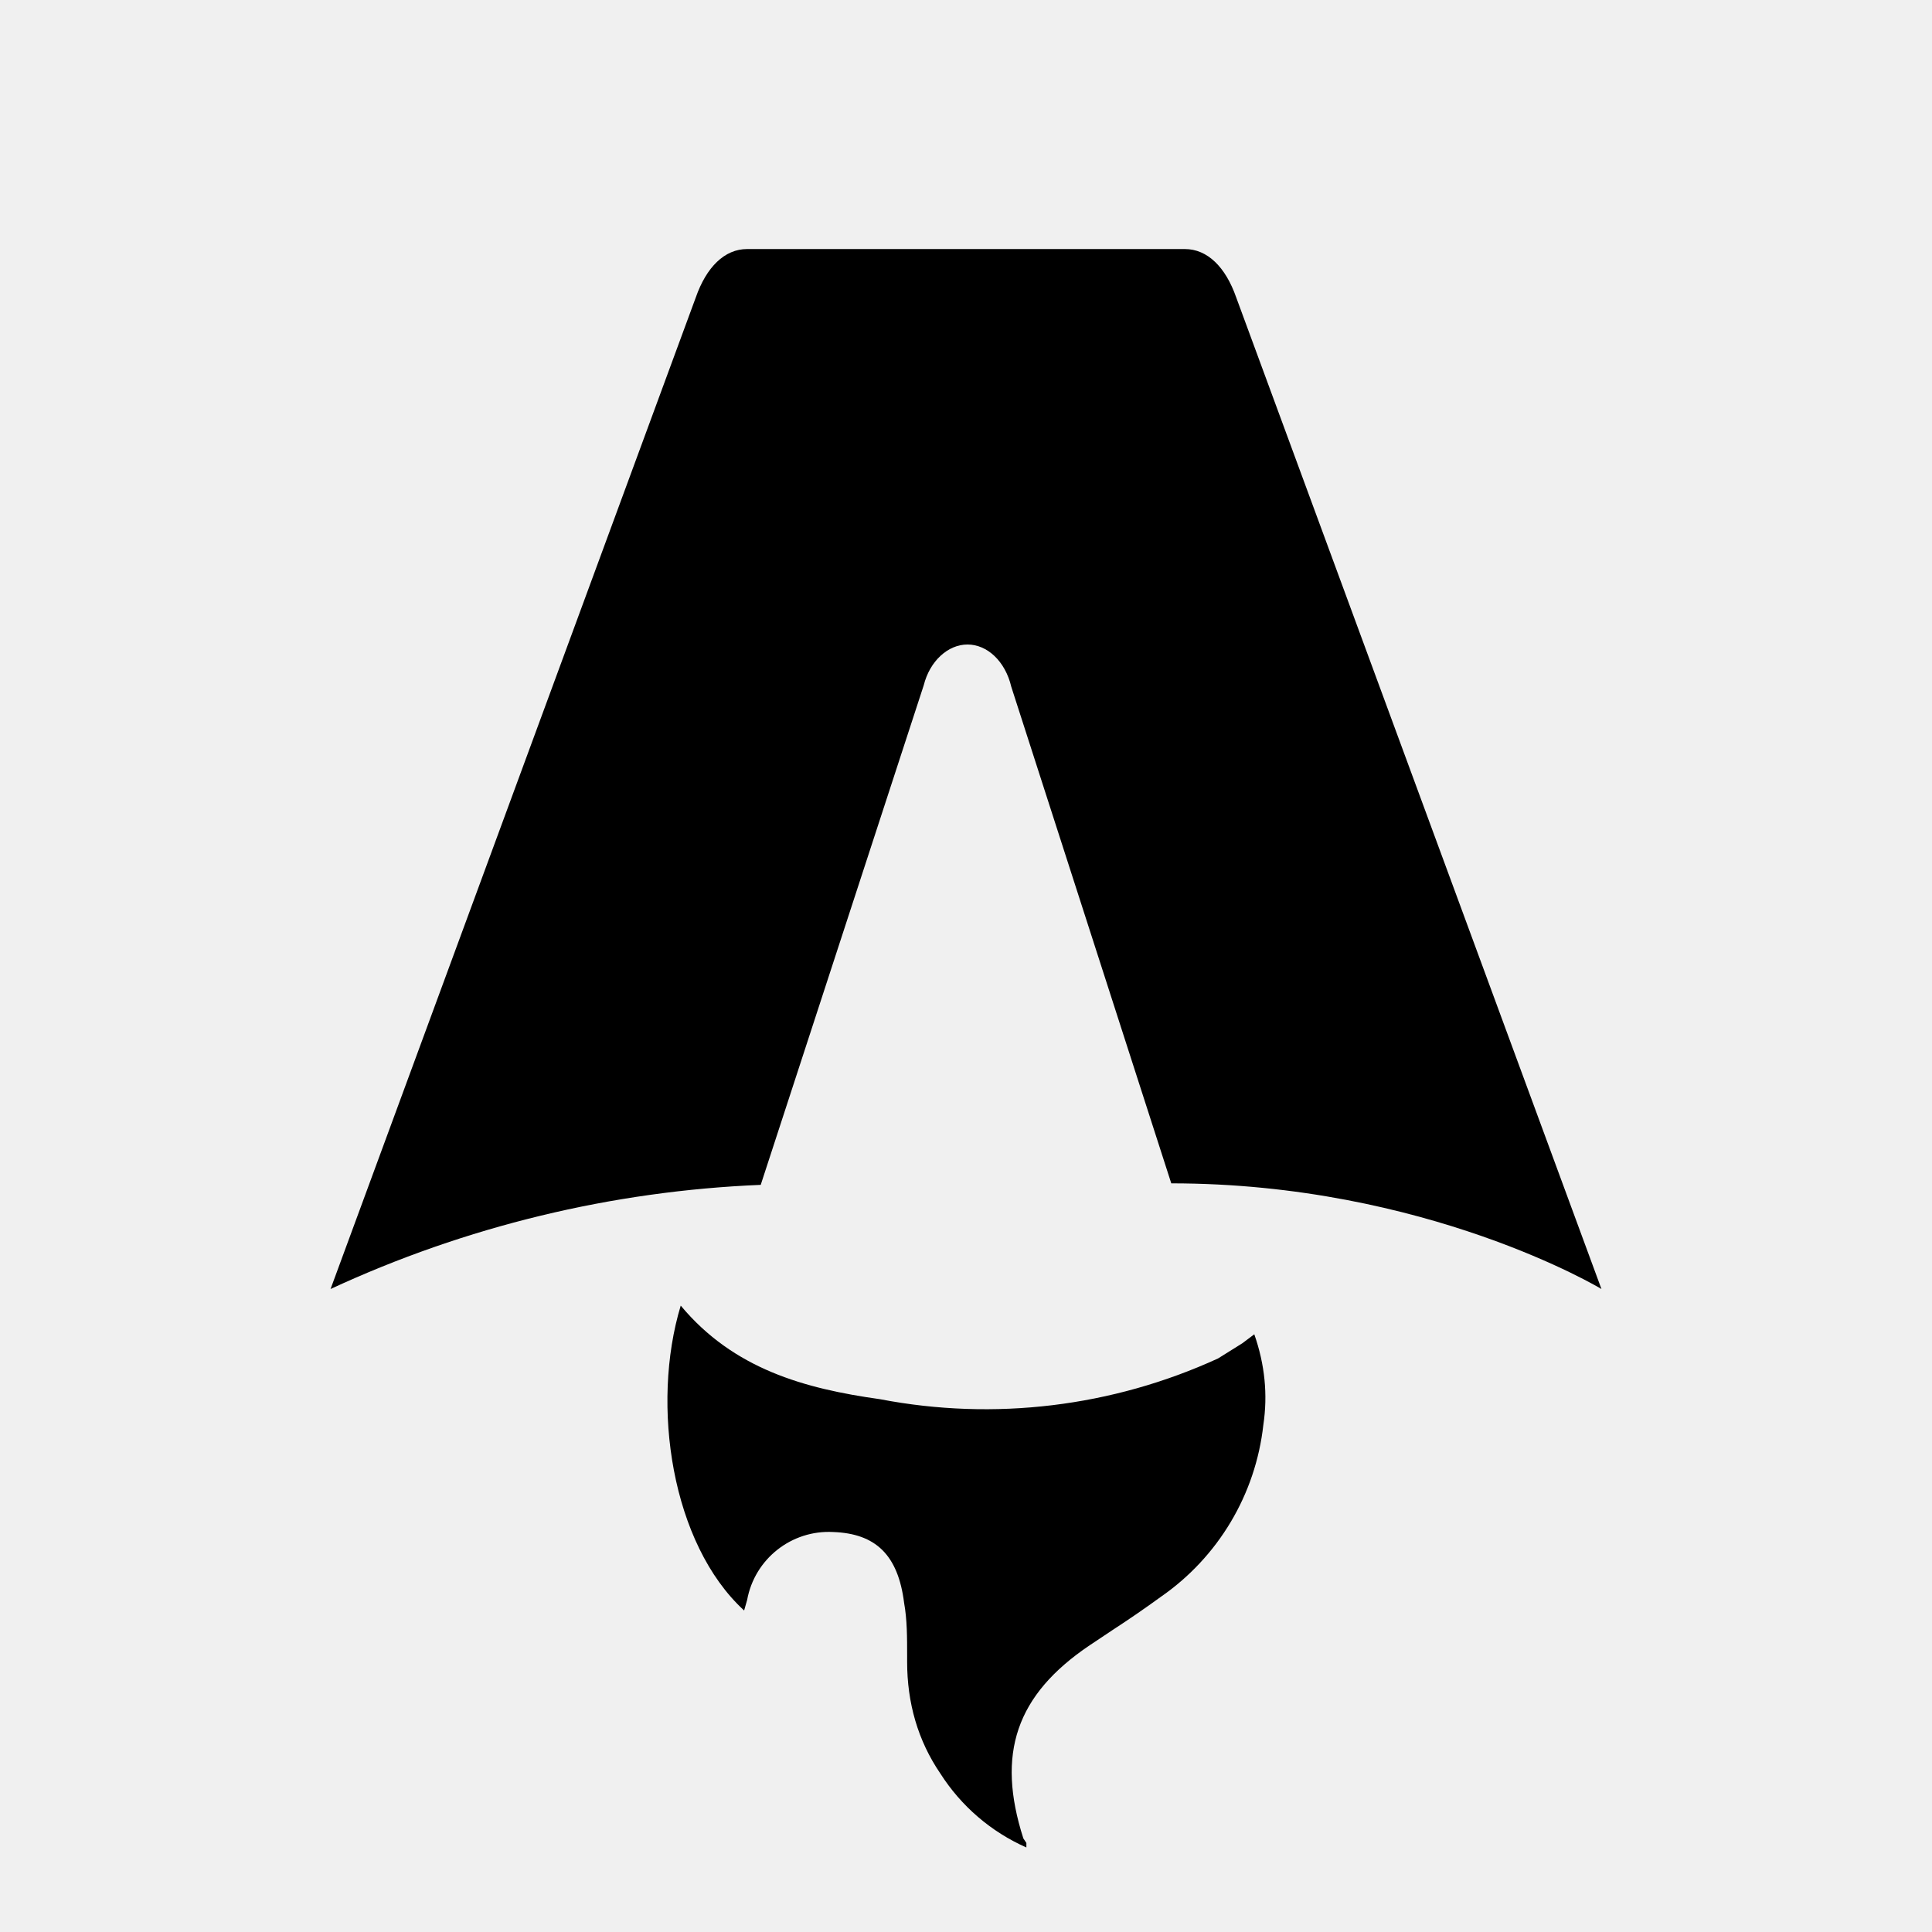
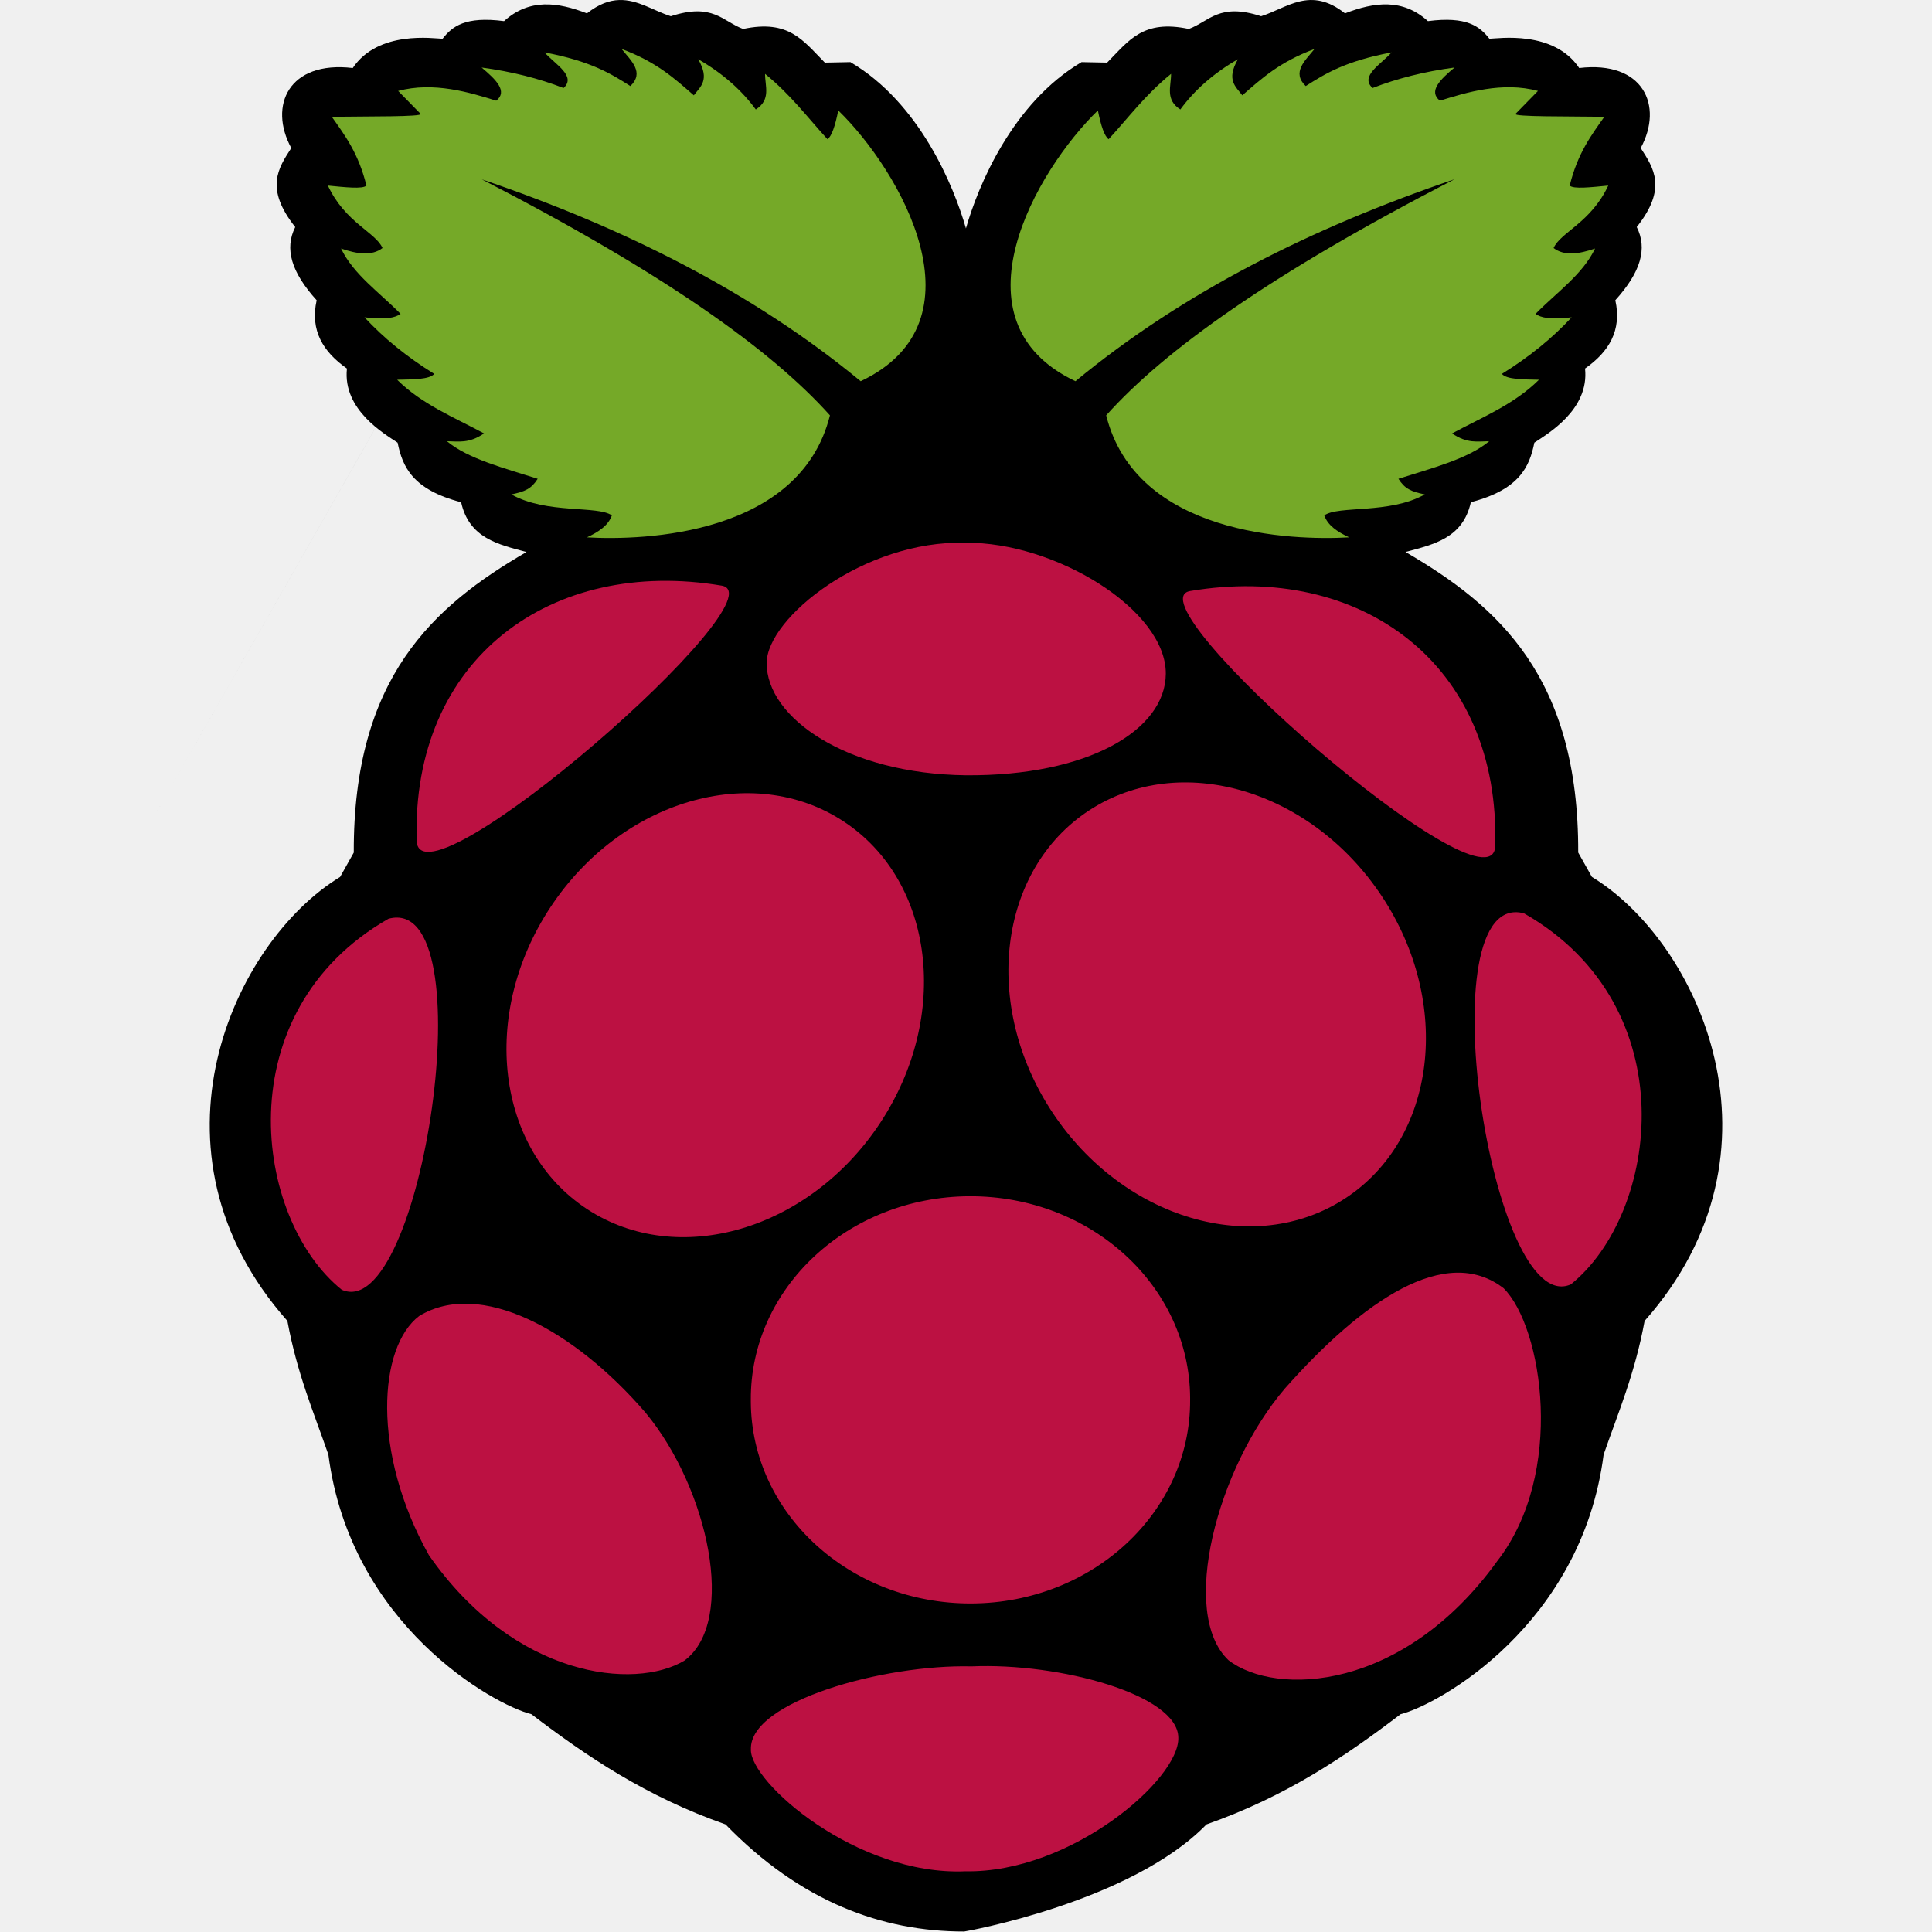
- <svg xmlns="http://www.w3.org/2000/svg" fill="none" viewBox="0 0 128 128">
-   <path d="M50.4 78.5a75.1 75.1 0 0 0-28.5 6.9l24.2-65.7c.7-2 1.9-3.2 3.4-3.2h29c1.5 0 2.7 1.2 3.4 3.2l24.2 65.7s-11.6-7-28.5-7L67 45.5c-.4-1.7-1.6-2.8-2.9-2.8-1.3 0-2.5 1.1-2.9 2.7L50.4 78.5Zm-1.1 28.2Zm-4.2-20.2c-2 6.6-.6 15.8 4.2 20.2a17.5 17.5 0 0 1 .2-.7 5.5 5.5 0 0 1 5.7-4.5c2.8.1 4.3 1.5 4.7 4.7.2 1.1.2 2.3.2 3.5v.4c0 2.7.7 5.2 2.2 7.4a13 13 0 0 0 5.7 4.9v-.3l-.2-.3c-1.8-5.6-.5-9.5 4.4-12.8l1.5-1a73 73 0 0 0 3.2-2.2 16 16 0 0 0 6.8-11.4c.3-2 .1-4-.6-6l-.8.6-1.6 1a37 37 0 0 1-22.4 2.7c-5-.7-9.7-2-13.2-6.2Z" />
-   <style>
-         path { fill: #000; }
-         @media (prefers-color-scheme: dark) {
-             path { fill: #FFF; }
-         }
-     </style>
+ <svg xmlns="http://www.w3.org/2000/svg" width="800px" height="800px" viewBox="-35.5 0 327 327" version="1.1" preserveAspectRatio="xMidYMid">
+   <g>
+     <path d="M69.298,0.005 C67.645,0.056 65.865,0.667 63.845,2.26 C58.899,0.353 54.102,-0.31 49.813,3.573 C43.19,2.714 41.038,4.487 39.407,6.557 C37.953,6.527 28.528,5.062 24.205,11.51 C13.343,10.225 9.91,17.899 13.8,25.056 C11.581,28.49 9.282,31.883 14.47,38.431 C12.635,42.077 13.773,46.033 18.096,50.82 C16.955,55.947 19.198,59.563 23.221,62.382 C22.468,69.397 29.654,73.476 31.799,74.929 C32.623,79.016 34.34,82.874 42.547,85.006 C43.901,91.098 48.833,92.15 53.61,93.428 C37.823,102.605 24.285,114.678 24.377,144.303 L22.064,148.428 C3.962,159.436 -12.324,194.818 13.144,223.576 C14.807,232.578 17.597,239.044 20.081,246.2 C23.796,275.036 48.043,288.539 54.439,290.136 C63.81,297.274 73.791,304.047 87.298,308.792 C100.03,321.923 113.824,326.928 127.693,326.92 C127.897,326.92 155.97,321.924 168.703,308.792 C182.209,304.047 192.19,297.274 201.562,290.136 C207.957,288.539 232.204,275.036 235.919,246.2 C238.403,239.044 241.193,232.578 242.857,223.576 C268.323,194.815 252.038,159.432 233.936,148.424 L231.62,144.299 C231.712,114.677 218.174,102.603 202.387,93.424 C207.163,92.146 212.096,91.094 213.449,85.002 C221.656,82.869 223.374,79.012 224.197,74.925 C226.343,73.472 233.528,69.393 232.776,62.378 C236.798,59.559 239.041,55.942 237.9,50.816 C242.224,46.029 243.361,42.073 241.526,38.426 C246.715,31.882 244.413,28.489 242.197,25.055 C246.085,17.898 242.654,10.223 231.788,11.509 C227.467,5.061 218.044,6.525 216.586,6.555 C214.956,4.486 212.804,2.713 206.181,3.572 C201.892,-0.311 197.096,0.351 192.149,2.259 C186.275,-2.376 182.388,1.339 177.948,2.744 C170.837,0.42 169.21,3.603 165.716,4.9 C157.96,3.261 155.603,6.829 151.885,10.595 L147.56,10.509 C135.862,17.403 130.05,31.441 127.99,38.658 C125.929,31.44 120.131,17.402 108.435,10.509 L104.11,10.595 C100.387,6.829 98.031,3.261 90.275,4.9 C86.78,3.603 85.159,0.42 78.042,2.744 C75.128,1.822 72.448,-0.094 69.293,0.004 L-11,141" fill="#000000">
+ 
+ </path>
+     <path d="M46.008,30.334 C77.044,46.335 95.087,59.279 104.972,70.303 C99.91,90.592 73.502,91.518 63.846,90.949 C65.823,90.029 67.473,88.926 68.058,87.233 C65.635,85.511 57.044,87.051 51.046,83.682 C53.35,83.204 54.428,82.739 55.505,81.039 C49.839,79.232 43.735,77.674 40.145,74.68 C42.082,74.704 43.891,75.114 46.421,73.359 C41.346,70.624 35.93,68.456 31.722,64.275 C34.346,64.211 37.175,64.249 37.998,63.284 C33.353,60.406 29.433,57.206 26.189,53.705 C29.861,54.148 31.412,53.767 32.3,53.127 C28.788,49.53 24.344,46.493 22.225,42.061 C24.951,43.001 27.446,43.361 29.244,41.979 C28.051,39.287 22.939,37.699 19.995,31.408 C22.866,31.687 25.91,32.034 26.519,31.408 C25.187,25.98 22.901,22.928 20.659,19.766 C26.802,19.675 36.11,19.79 35.689,19.271 L31.89,15.39 C37.891,13.774 44.031,15.649 48.489,17.041 C50.49,15.462 48.453,13.465 46.011,11.426 C51.111,12.107 55.719,13.279 59.885,14.894 C62.11,12.885 58.44,10.875 56.664,8.866 C64.543,10.36 67.881,12.461 71.198,14.564 C73.605,12.257 71.336,10.296 69.712,8.288 C75.653,10.488 78.713,13.329 81.934,16.133 C83.026,14.659 84.709,13.578 82.677,10.022 C86.895,12.453 90.072,15.318 92.422,18.528 C95.032,16.866 93.977,14.594 93.991,12.499 C98.375,16.065 101.157,19.86 104.562,23.565 C105.248,23.065 105.848,21.372 106.379,18.693 C116.836,28.838 131.613,54.393 110.177,64.525 C91.934,49.479 70.146,38.542 46.001,30.338 L46.008,30.334" fill="#75A928">
+ 
+ </path>
+     <path d="M210.686,30.334 C179.654,46.337 161.611,59.277 151.727,70.303 C156.789,90.592 183.196,91.518 192.852,90.949 C190.875,90.029 189.225,88.926 188.641,87.233 C191.064,85.511 199.655,87.051 205.652,83.682 C203.348,83.204 202.271,82.739 201.193,81.039 C206.86,79.232 212.964,77.674 216.553,74.68 C214.616,74.704 212.807,75.114 210.277,73.359 C215.353,70.624 220.769,68.456 224.977,64.275 C222.352,64.211 219.523,64.249 218.701,63.284 C223.346,60.406 227.266,57.206 230.51,53.705 C226.837,54.148 225.287,53.767 224.399,53.127 C227.91,49.53 232.355,46.493 234.474,42.061 C231.747,43.001 229.252,43.361 227.454,41.979 C228.647,39.287 233.76,37.699 236.703,31.408 C233.833,31.687 230.788,32.034 230.179,31.408 C231.514,25.978 233.8,22.926 236.042,19.764 C229.899,19.673 220.591,19.788 221.012,19.269 L224.811,15.387 C218.81,13.772 212.67,15.647 208.212,17.039 C206.211,15.46 208.247,13.463 210.689,11.424 C205.59,12.104 200.981,13.277 196.816,14.892 C194.59,12.883 198.261,10.873 200.037,8.864 C192.158,10.358 188.82,12.459 185.502,14.562 C183.095,12.255 185.365,10.294 186.989,8.286 C181.048,10.486 177.988,13.327 174.767,16.131 C173.674,14.657 171.992,13.576 174.023,10.02 C169.806,12.451 166.629,15.316 164.279,18.526 C161.669,16.864 162.724,14.591 162.71,12.497 C158.326,16.063 155.544,19.857 152.139,23.563 C151.453,23.063 150.853,21.37 150.322,18.69 C139.865,28.836 125.088,54.391 146.524,64.523 C164.757,49.473 186.544,38.538 210.69,30.334 L210.686,30.334" fill="#75A928">
+ 
+ </path>
+     <path d="M165.933,236.933 C166.041,255.866 149.484,271.295 128.953,271.394 C108.421,271.494 91.689,256.227 91.581,237.294 C91.58,237.174 91.58,237.054 91.581,236.933 C91.473,218.001 108.029,202.572 128.561,202.472 C149.093,202.372 165.824,217.639 165.933,236.572 L165.933,236.933" fill="#BC1142">
+ 
+ </path>
+     <path d="M107.246,139.004 C122.65,149.097 125.427,171.973 113.448,190.099 C101.469,208.226 79.271,214.74 63.867,204.648 C48.463,194.555 45.687,171.679 57.665,153.553 C69.644,135.426 91.842,128.912 107.246,139.004" fill="#BC1142">
+ 
+ </path>
+     <path d="M148.822,137.177 C133.419,147.269 130.642,170.146 142.62,188.272 C154.599,206.399 176.797,212.913 192.201,202.82 C207.605,192.728 210.382,169.852 198.403,151.725 C186.425,133.599 164.227,127.085 148.822,137.177" fill="#BC1142">
+ 
+ </path>
+     <path d="M30.258,155.504 C46.889,151.046 35.873,224.307 22.341,218.296 C7.456,206.324 2.662,171.263 30.258,155.504" fill="#BC1142">
+ 
+ </path>
+     <path d="M222.453,154.591 C205.82,150.134 216.838,223.398 230.37,217.387 C245.255,205.414 250.049,170.349 222.453,154.591" fill="#BC1142">
+ 
+ </path>
+     <path d="M165.946,100.034 C194.647,95.188 218.529,112.24 217.565,143.362 C216.621,155.294 155.372,101.811 165.946,100.034" fill="#BC1142">
+ 
+ </path>
+     <path d="M86.646,99.121 C57.943,94.274 34.063,111.33 35.027,142.45 C35.971,154.381 97.221,100.898 86.646,99.121" fill="#BC1142">
+ 
+ </path>
+     <path d="M127.874,91.863 C110.744,91.417 94.304,104.576 94.264,112.209 C94.217,121.483 107.808,130.979 127.991,131.22 C148.601,131.367 161.753,123.619 161.819,114.048 C161.895,103.204 143.074,91.695 127.874,91.862 L127.874,91.863" fill="#BC1142">
+ 
+ </path>
+     <path d="M128.92,282.043 C143.855,281.391 163.895,286.853 163.935,294.1 C164.183,301.136 145.76,317.034 127.93,316.727 C109.464,317.524 91.357,301.601 91.594,296.082 C91.317,287.99 114.078,281.672 128.92,282.043" fill="#BC1142">
+ 
+ </path>
+     <path d="M73.756,239.098 C84.389,251.908 89.237,274.414 80.363,281.049 C71.968,286.114 51.581,284.028 37.091,263.211 C27.318,245.743 28.577,227.968 35.439,222.746 C45.7,216.496 61.554,224.939 73.757,239.098 L73.756,239.098" fill="#BC1142">
+ 
+ </path>
+     <path d="M181.956,235.037 C170.451,248.512 164.045,273.09 172.437,281.006 C180.462,287.156 202.004,286.296 217.916,264.217 C229.47,249.388 225.599,224.623 218.999,218.047 C209.195,210.464 195.12,220.169 181.956,235.033 L181.956,235.037" fill="#BC1142">
+ 
+ </path>
+   </g>
</svg>
